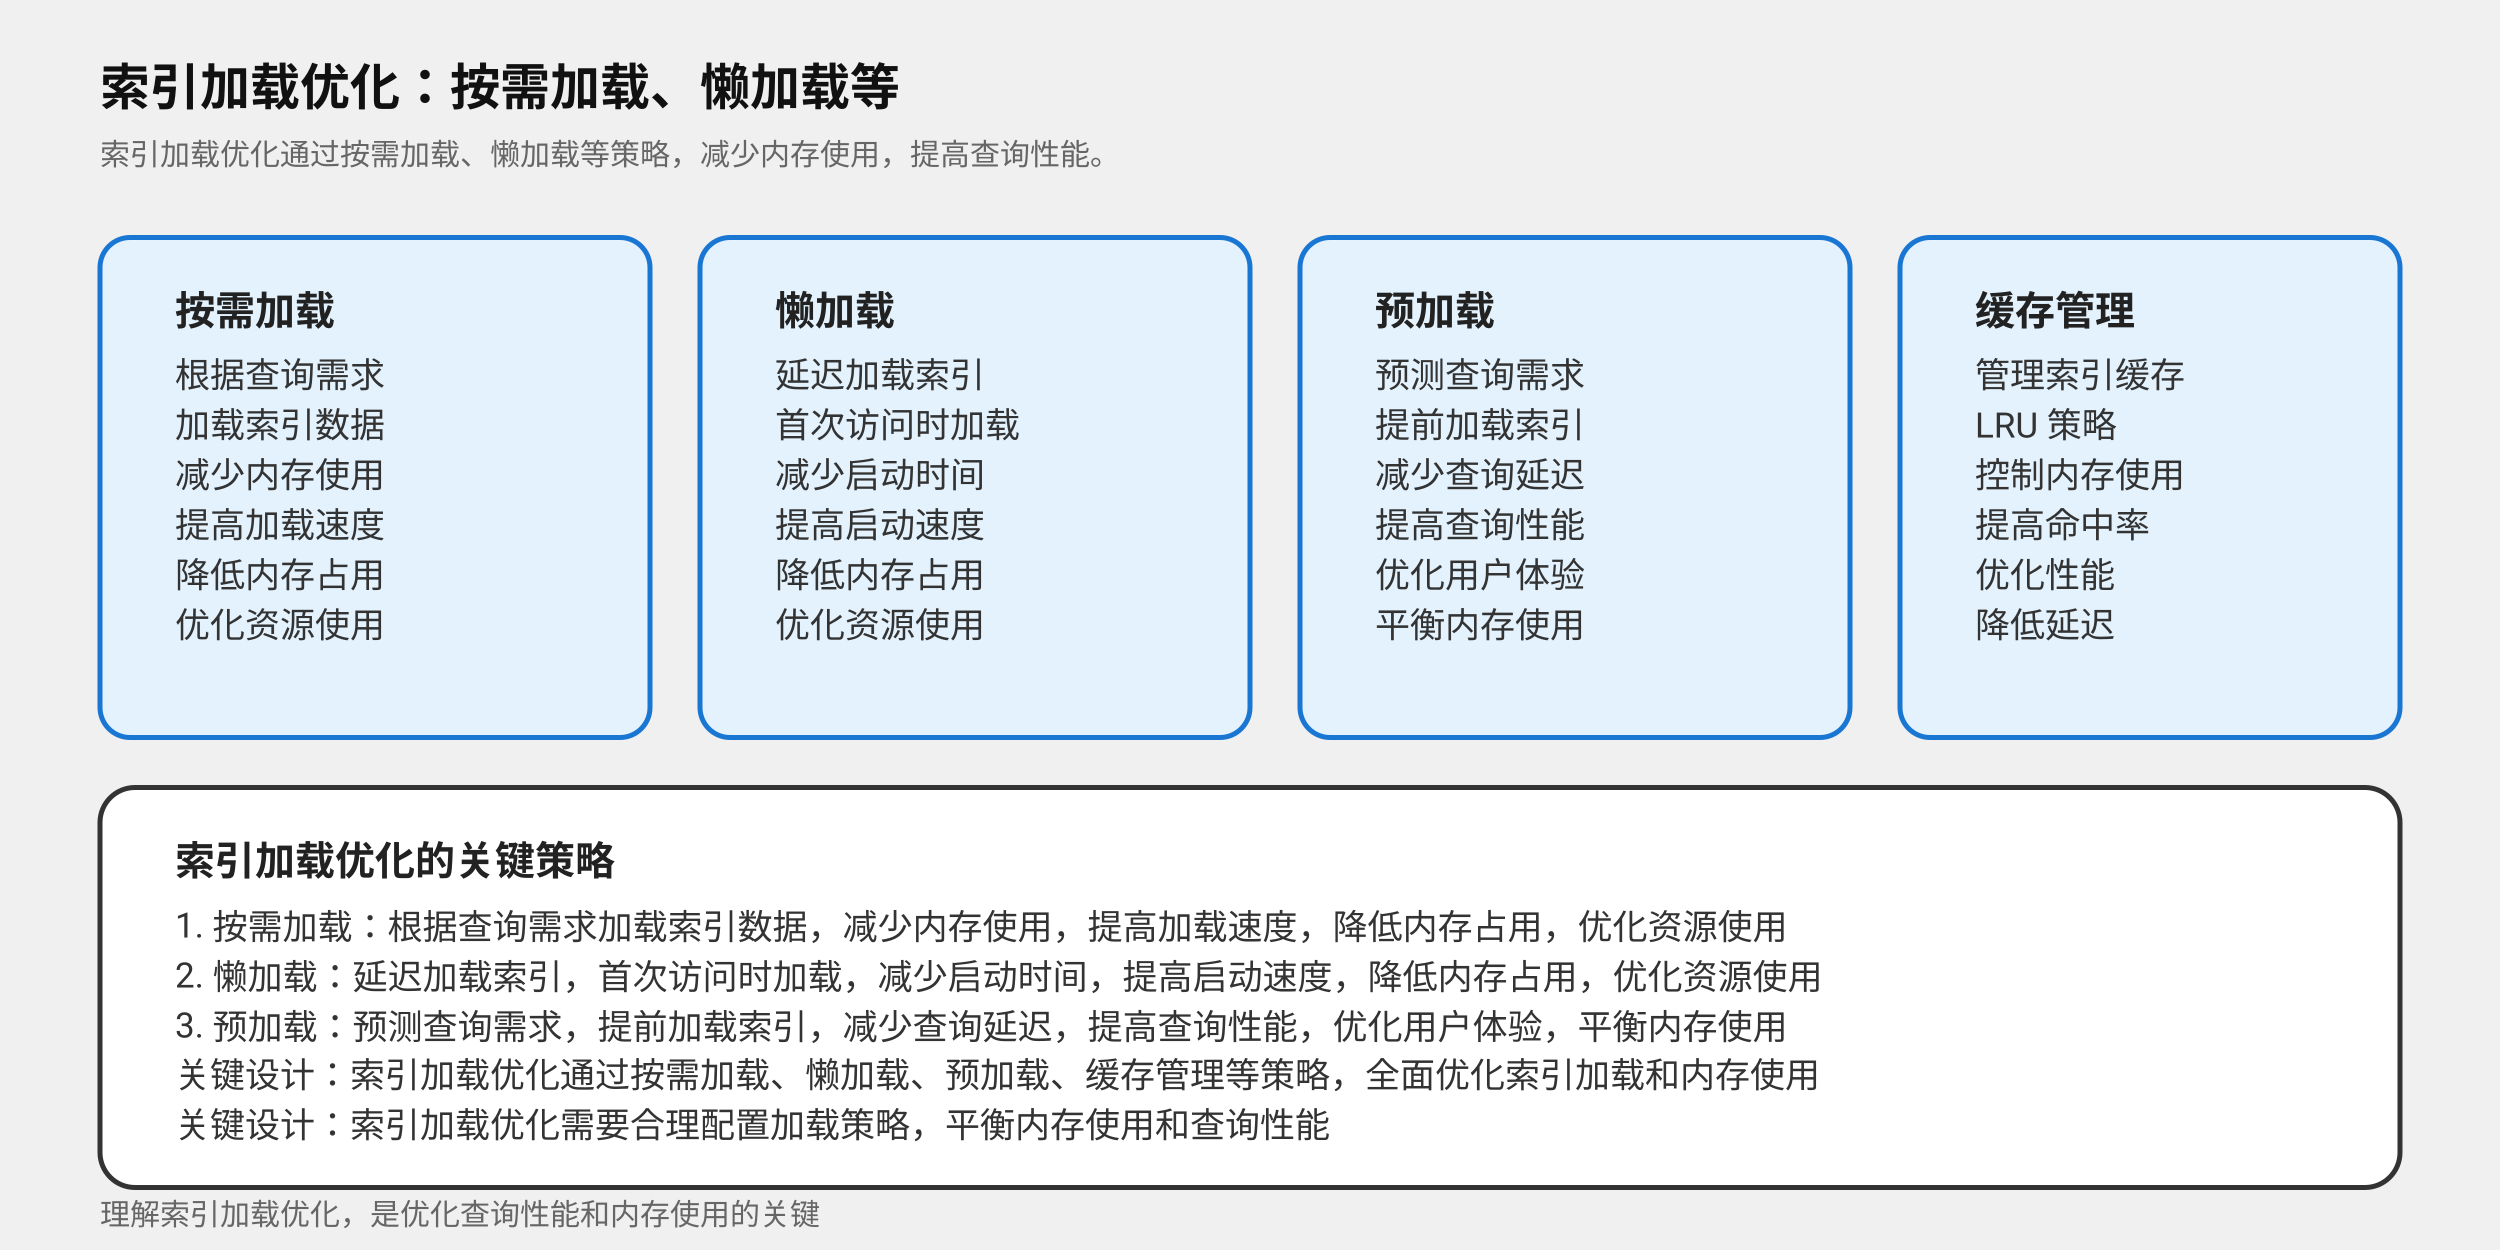
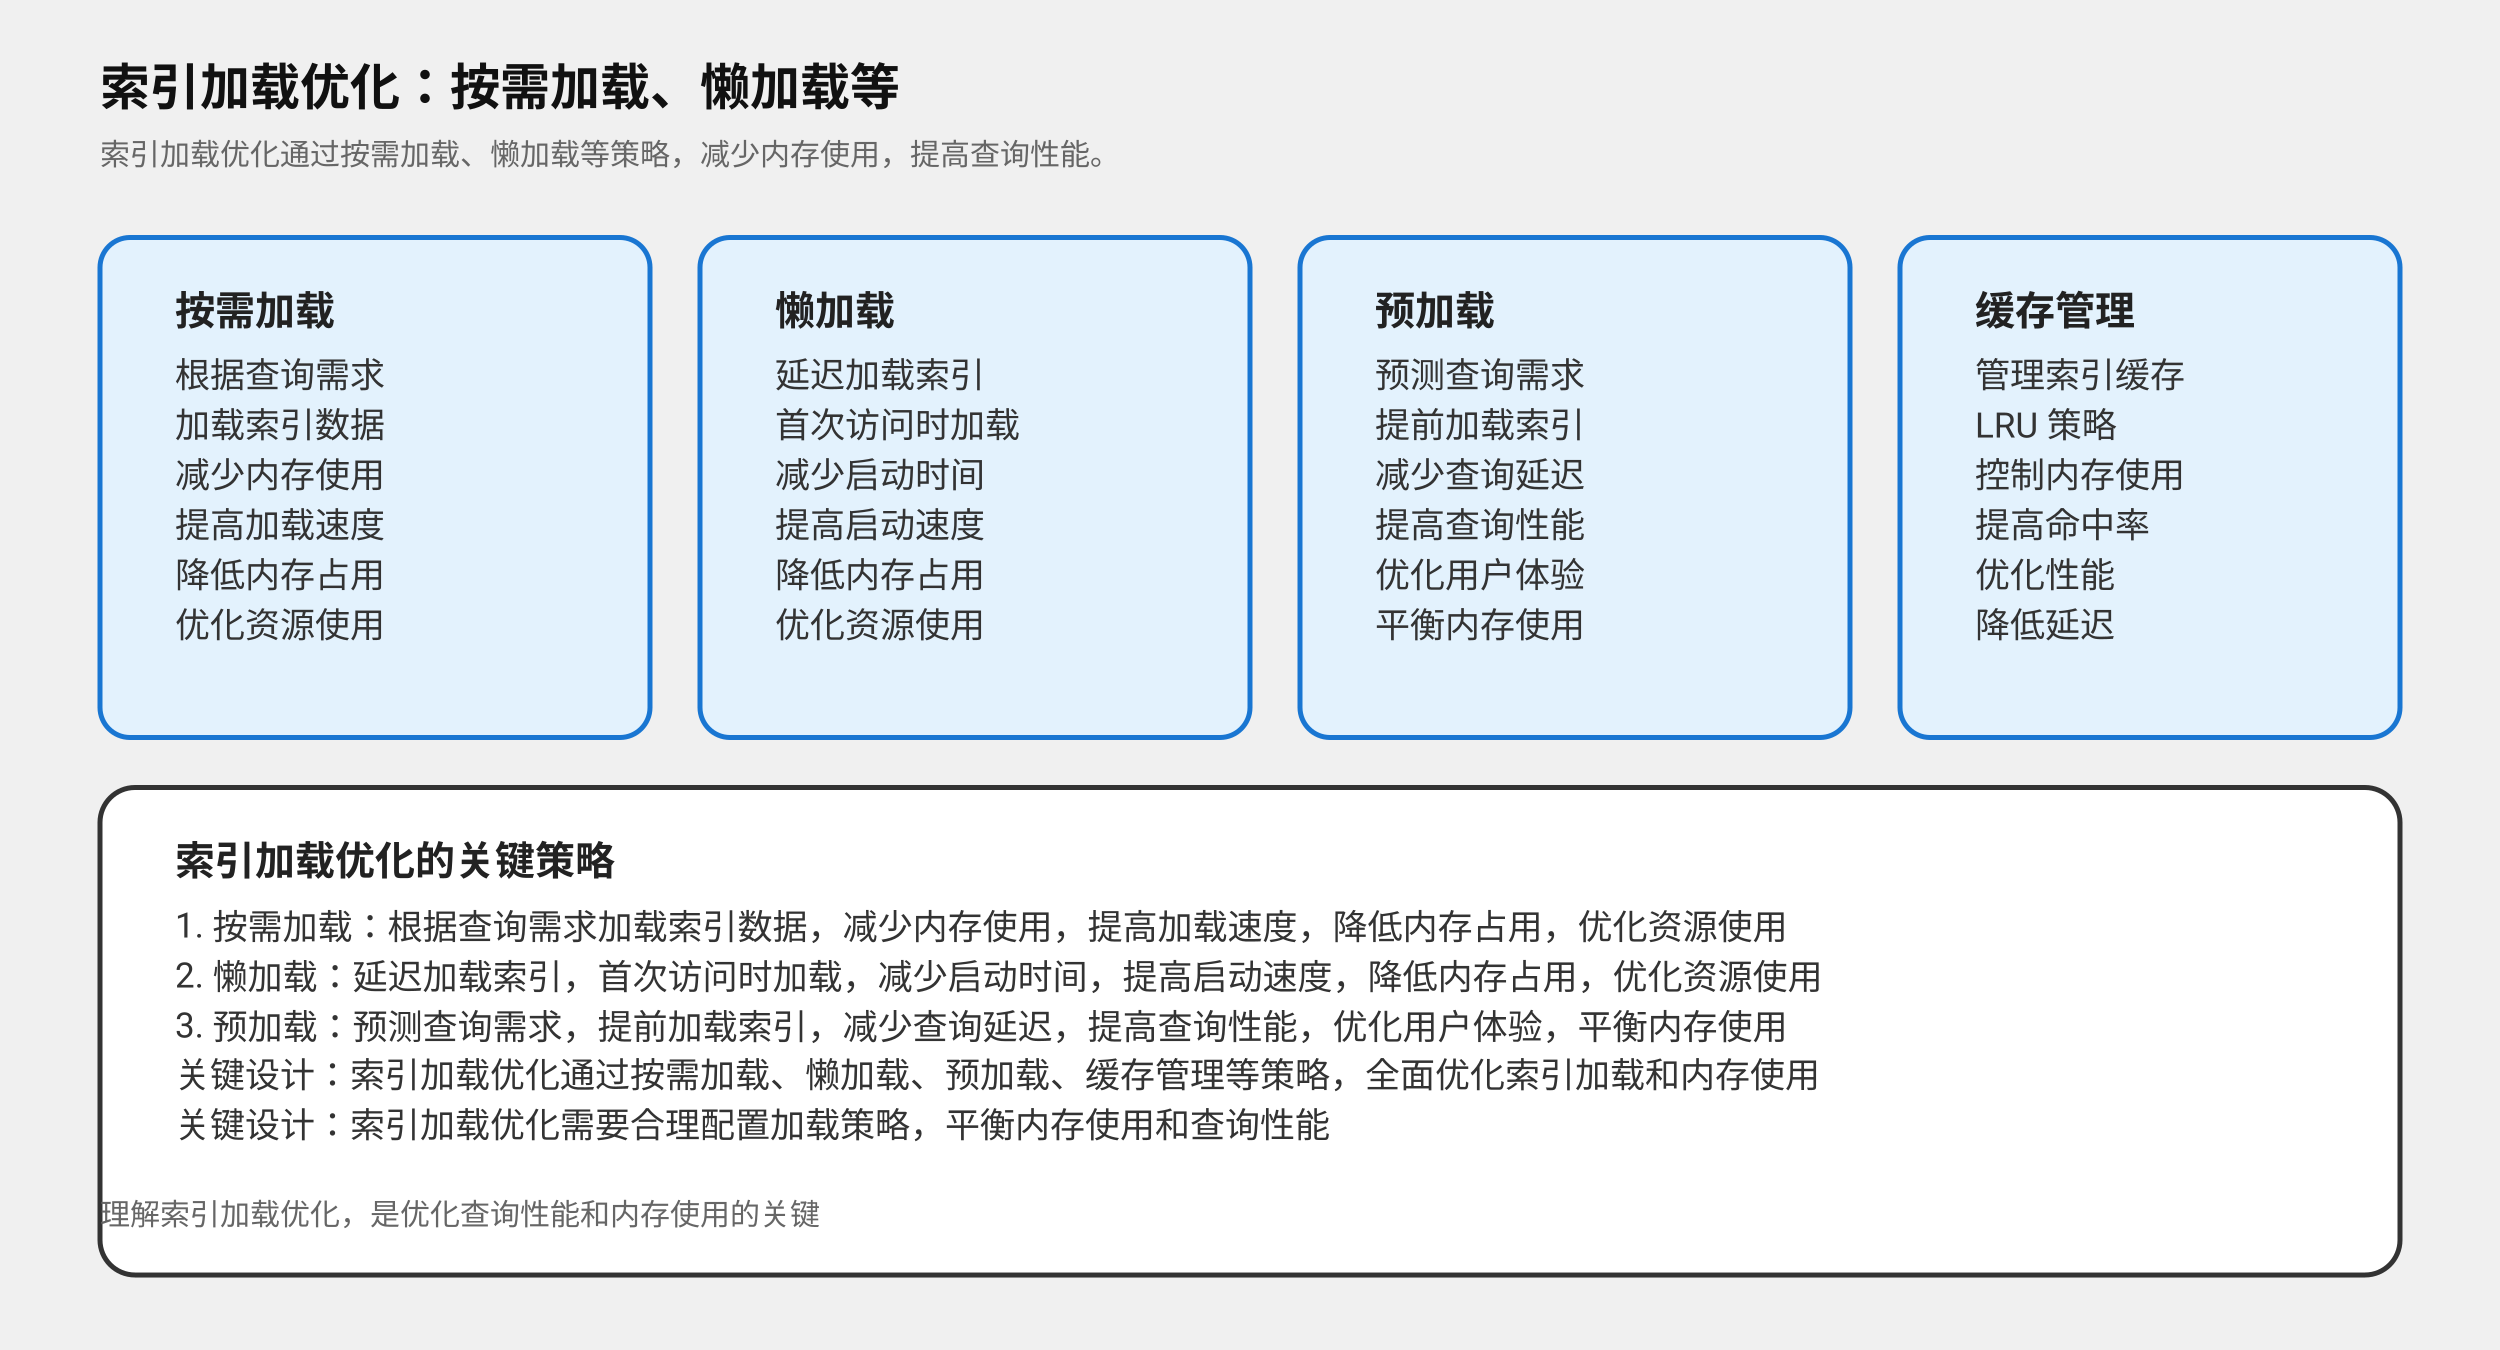
- <svg xmlns="http://www.w3.org/2000/svg" viewBox="0 0 1000 500">
+ <svg xmlns="http://www.w3.org/2000/svg" viewBox="0 0 1000 540.0">
  <defs>
    <style>
      .box{fill:#fff;stroke:#333;stroke-width:2;rx:14}
      .title{font:700 20px -apple-system,BlinkMacSystemFont,"Segoe UI",Roboto,Arial;fill:#111}
      .h{font:600 16px -apple-system,BlinkMacSystemFont,"Segoe UI",Roboto,Arial;fill:#222}
      .t{font:14px -apple-system,BlinkMacSystemFont,"Segoe UI",Roboto,Arial;fill:#333}
      .muted{font:12px -apple-system,BlinkMacSystemFont,"Segoe UI",Roboto,Arial;fill:#666}
      .arrow{stroke:#333;stroke-width:2;fill:none;marker-end:url(#m)}
      .loading{fill:#e3f2fd;stroke:#1976d2;stroke-width:2;rx:12}
    </style>
-     <marker id="m" viewBox="0 0 10 10" refX="8" refY="5" markerWidth="7" markerHeight="7" orient="auto-start-reverse">
+     <marker id="m" viewBox="0 0 1000 540.0" refX="8" refY="5" markerWidth="7" markerHeight="7" orient="auto-start-reverse">
      <path d="M 0 0 L 10 5 L 0 10 z" fill="#333" />
    </marker>
  </defs>
  <text class="title" x="40" y="42">索引加载优化：按需加载、懒加载等</text>
  <text class="muted" x="40" y="66">索引加载优化通过按需加载、懒加载等策略，减少内存使用，提高查询性能。</text>
  <rect class="loading" x="40" y="95" width="220" height="200" />
  <text class="h" x="70" y="130">按需加载</text>
  <text class="t" x="70" y="155">根据查询需求</text>
  <text class="t" x="70" y="175">加载索引数据</text>
  <text class="t" x="70" y="195">减少内存使用</text>
  <text class="t" x="70" y="215">提高加载速度</text>
  <text class="t" x="70" y="235">降低内存占用</text>
  <text class="t" x="70" y="255">优化资源使用</text>
  <rect class="loading" x="280" y="95" width="220" height="200" />
  <text class="h" x="310" y="130">懒加载</text>
  <text class="t" x="310" y="155">延迟加载索引</text>
  <text class="t" x="310" y="175">首次访问时加载</text>
  <text class="t" x="310" y="195">减少启动时间</text>
  <text class="t" x="310" y="215">提高启动速度</text>
  <text class="t" x="310" y="235">降低内存占用</text>
  <text class="t" x="310" y="255">优化资源使用</text>
  <rect class="loading" x="520" y="95" width="220" height="200" />
  <text class="h" x="550" y="130">预加载</text>
  <text class="t" x="550" y="155">预测查询需求</text>
  <text class="t" x="550" y="175">提前加载索引</text>
  <text class="t" x="550" y="195">减少查询延迟</text>
  <text class="t" x="550" y="215">提高查询性能</text>
  <text class="t" x="550" y="235">优化用户体验</text>
  <text class="t" x="550" y="255">平衡内存使用</text>
  <rect class="loading" x="760" y="95" width="200" height="200" />
  <text class="h" x="790" y="130">缓存管理</text>
  <text class="t" x="790" y="155">管理索引缓存</text>
  <text class="t" x="790" y="175">LRU 策略</text>
  <text class="t" x="790" y="195">控制内存使用</text>
  <text class="t" x="790" y="215">提高命中率</text>
  <text class="t" x="790" y="235">优化性能</text>
  <text class="t" x="790" y="255">降低延迟</text>
-   <rect class="box" x="40" y="315" width="920" height="160" />
+   <rect class="box" x="40" y="315" width="920" height="195.0" />
  <text class="h" x="70" y="350">索引加载优化的关键策略</text>
  <text class="t" x="70" y="375">1. 按需加载：根据查询需求加载索引数据，减少内存使用，提高加载速度，降低内存占用，优化资源使用</text>
  <text class="t" x="70" y="395">2. 懒加载：延迟加载索引，首次访问时加载，减少启动时间，提高启动速度，降低内存占用，优化资源使用</text>
  <text class="t" x="70" y="415">3. 预加载：预测查询需求，提前加载索引，减少查询延迟，提高查询性能，优化用户体验，平衡内存使用</text>
  <text class="t" x="70" y="435">关键设计：索引加载优化通过按需加载、懒加载、预加载、缓存管理等策略，全面优化索引加载和内存使用</text>
  <text class="t" x="70" y="455">关键设计：索引加载优化需要合理配置加载策略，平衡内存使用和查询性能</text>
  <text class="muted" x="40" y="490">理解索引加载优化，是优化查询性能和内存使用的关键</text>
</svg>
